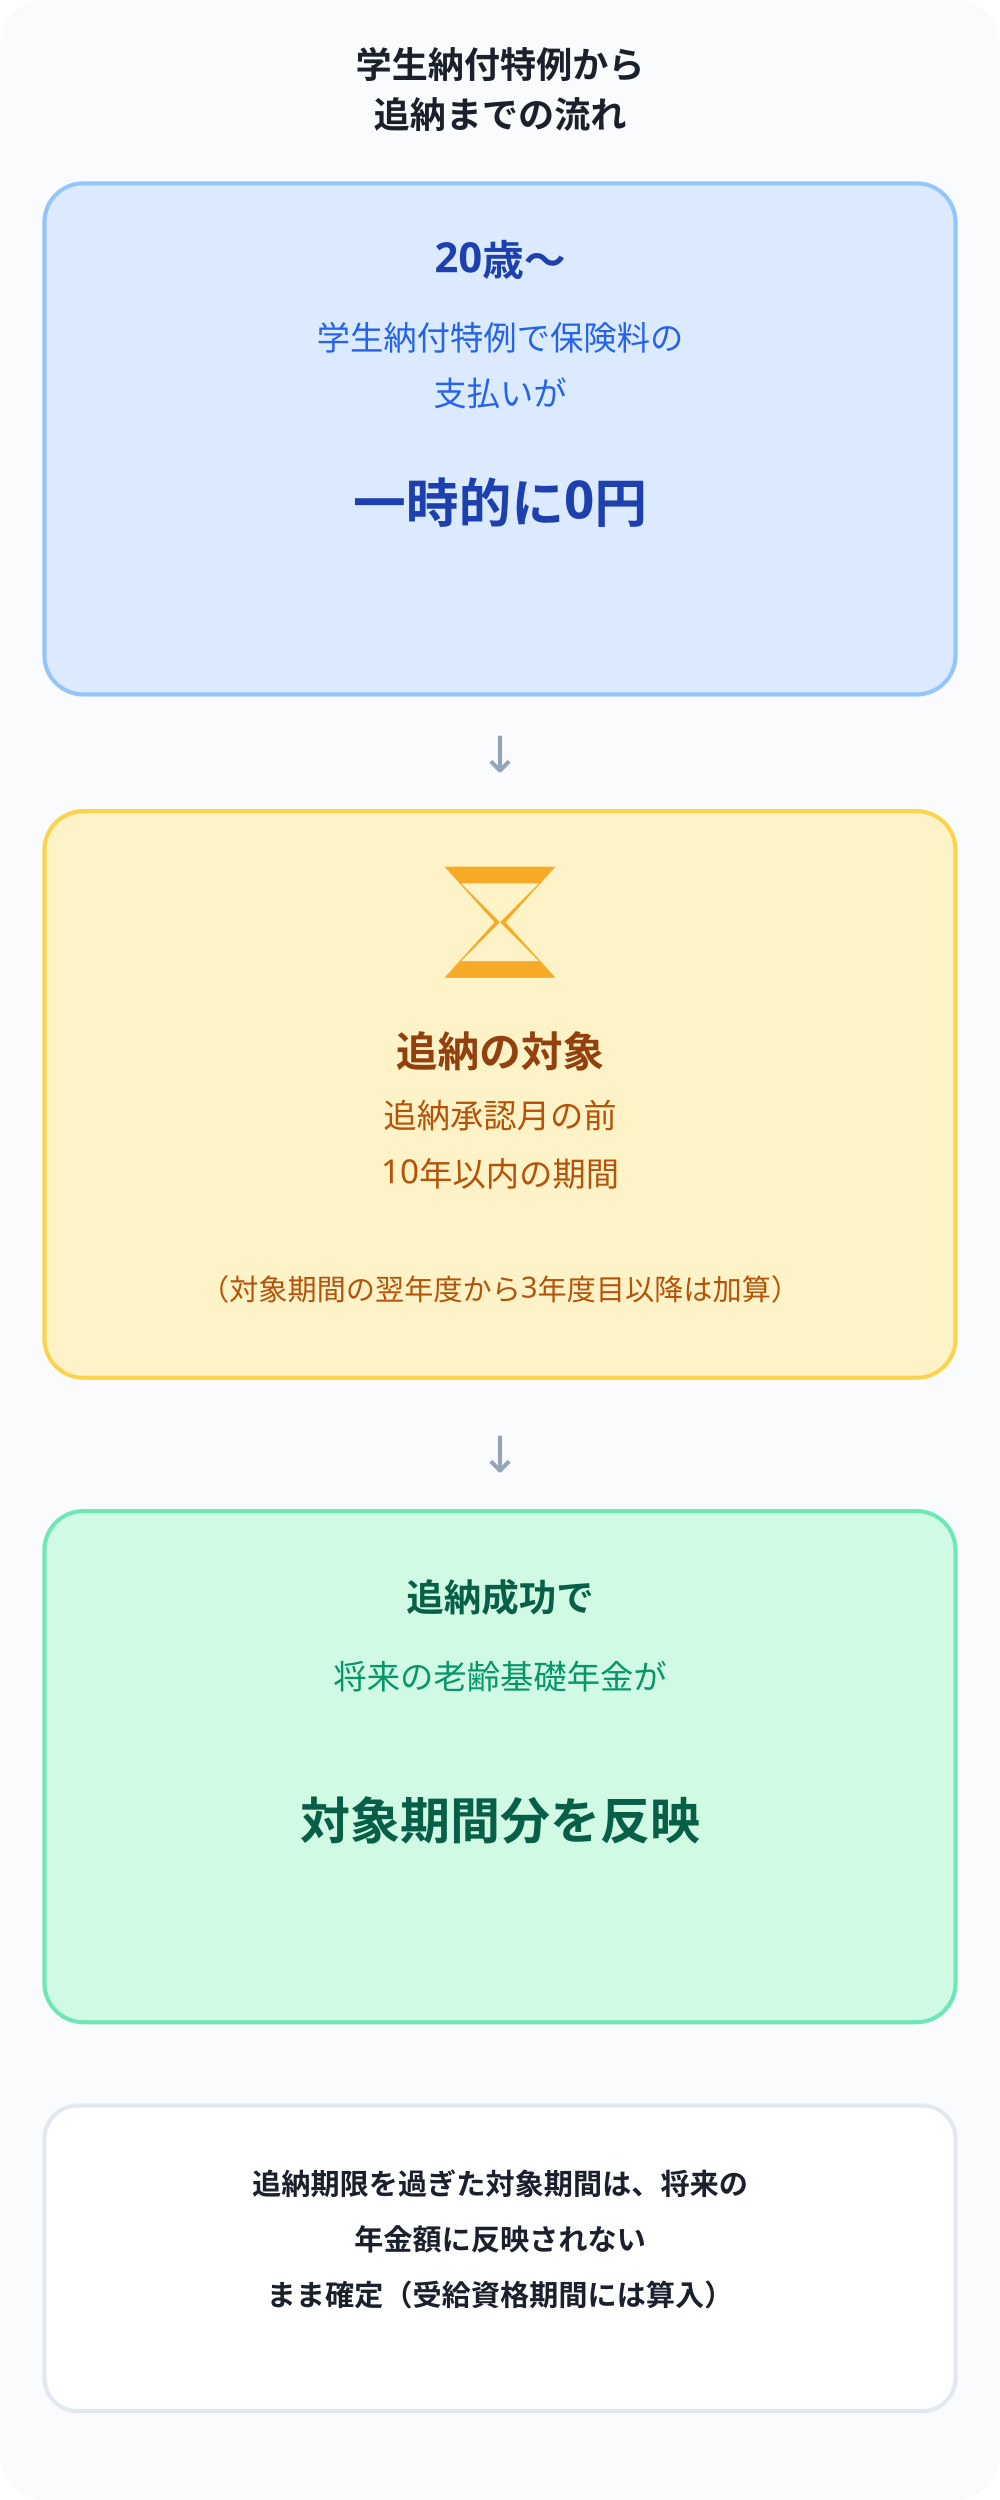
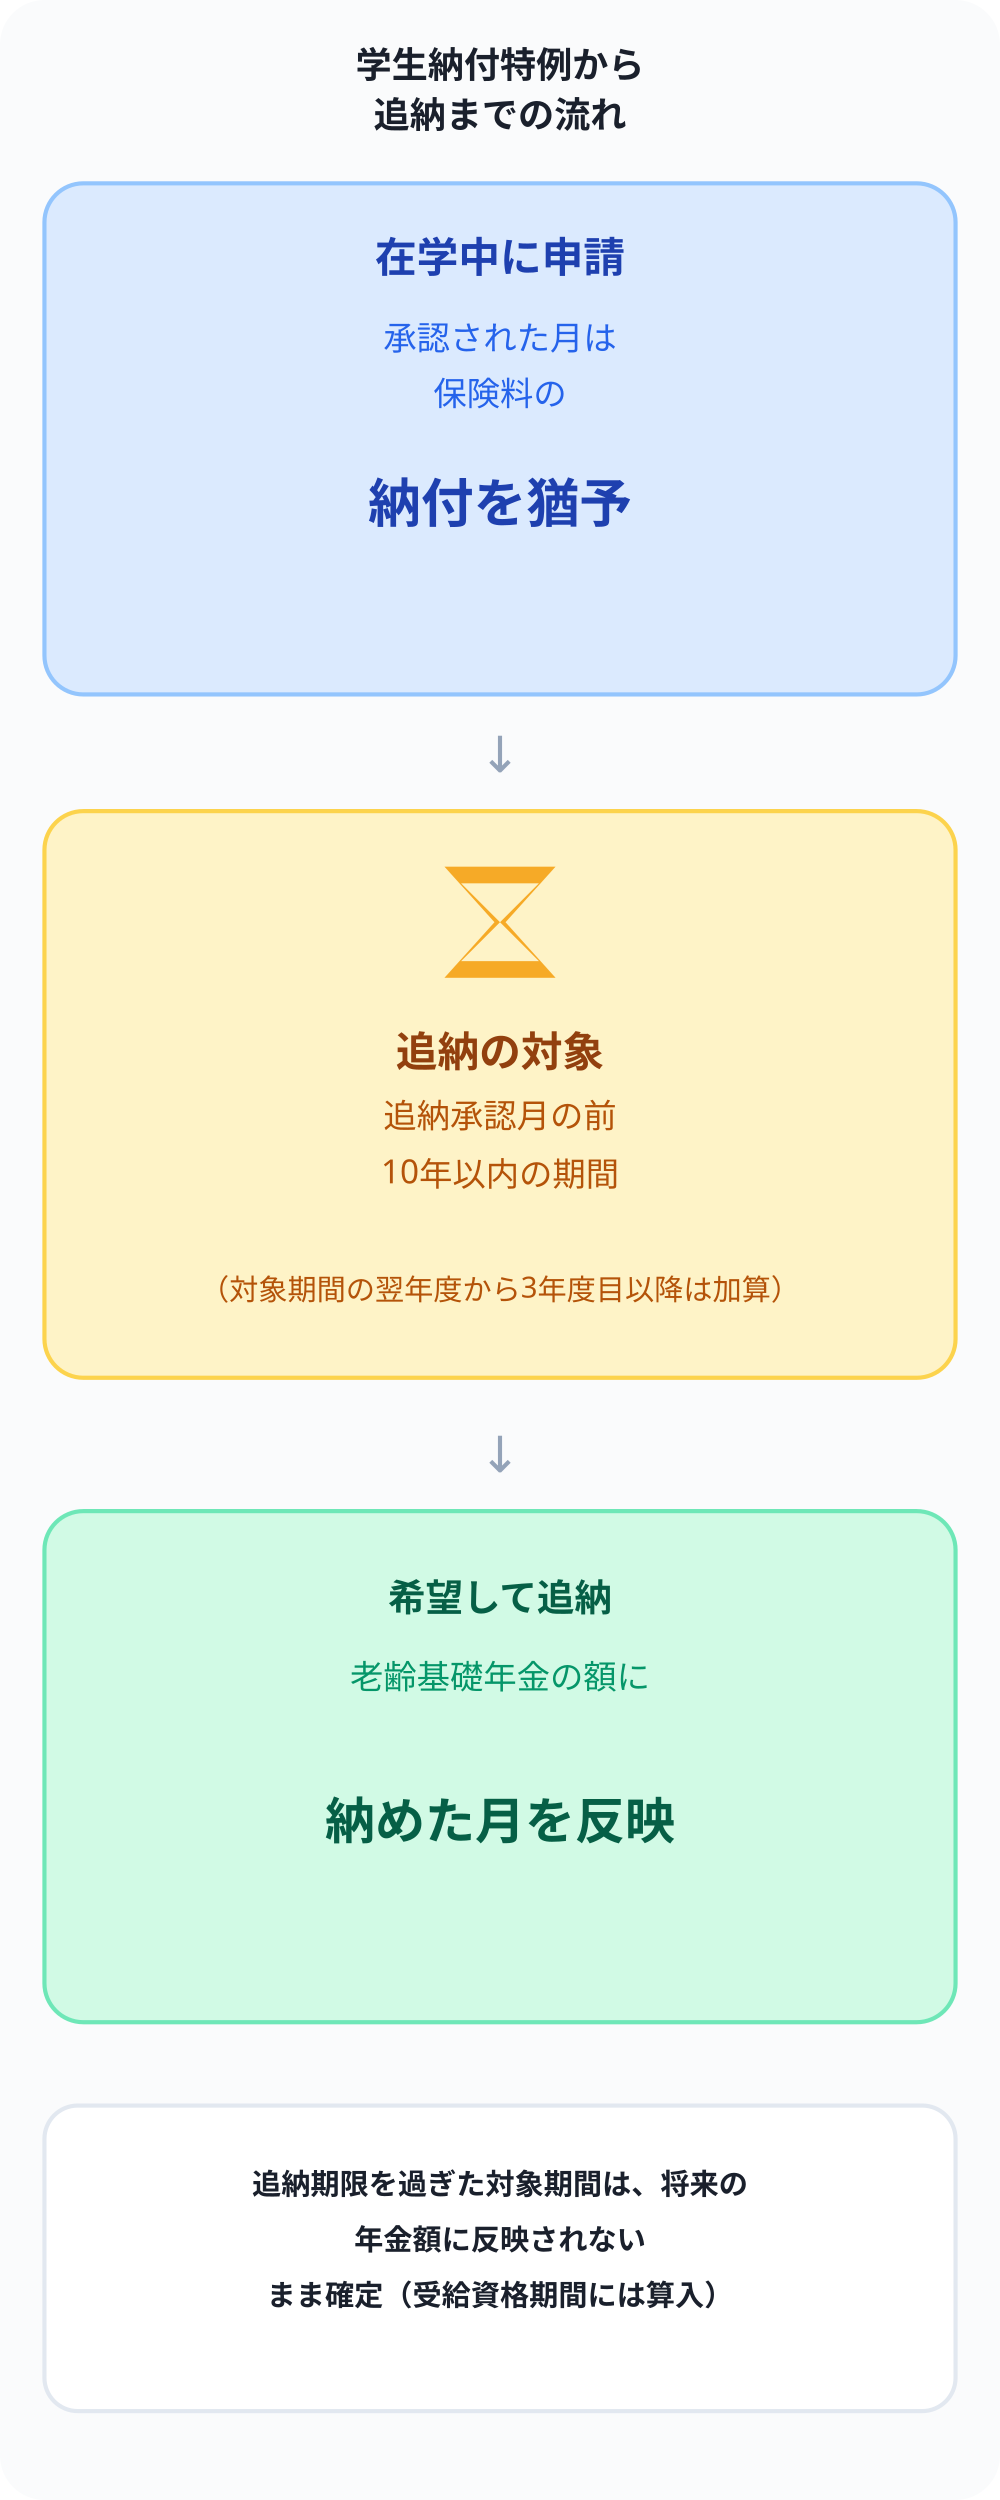
<svg xmlns="http://www.w3.org/2000/svg" viewBox="0 0 360 900" width="360" height="900" role="img" aria-labelledby="svgtitle svgdesc">
  <defs>
    <style>text{font-family:'Noto Sans JP','Hiragino Sans',sans-serif;}</style>
  </defs>
  <rect width="360" height="900" rx="16" fill="#FAFBFC" />
  <text x="180" y="28" text-anchor="middle" font-size="13" font-weight="700" fill="#1A202C">学生納付特例から</text>
  <text x="180" y="46" text-anchor="middle" font-size="13" font-weight="700" fill="#1A202C">追納までの流れ</text>
  <rect x="16" y="66" width="328" height="184" rx="14" fill="#DBEAFE" stroke="#93C5FD" stroke-width="1.5" />
-   <text x="180" y="98" text-anchor="middle" font-size="15" font-weight="700" fill="#1E40AF">20歳〜</text>
-   <text x="180" y="126" text-anchor="middle" font-size="12" fill="#2563EB">学生納付特例で保険料の</text>
-   <text x="180" y="146" text-anchor="middle" font-size="12" fill="#2563EB">支払いが</text>
-   <text x="180" y="188" text-anchor="middle" font-size="19" font-weight="700" fill="#1E40AF">一時的に0円</text>
+   <text x="180" y="98" text-anchor="middle" font-size="15" font-weight="700" fill="#1E40AF">在学中に申請</text>
+   <text x="180" y="126" text-anchor="middle" font-size="12" fill="#2563EB">承認された月は</text>
+   <text x="180" y="146" text-anchor="middle" font-size="12" fill="#2563EB">保険料の</text>
+   <text x="180" y="188" text-anchor="middle" font-size="19" font-weight="700" fill="#1E40AF">納付を猶予</text>
  <text x="180" y="278" text-anchor="middle" font-size="18" fill="#94A3B8">↓</text>
  <rect x="16" y="292" width="328" height="204" rx="14" fill="#FEF3C7" stroke="#FCD34D" stroke-width="1.5" />
  <g transform="translate(160,312)">
    <path d="M0,0 L40,0 L22,20 L40,40 L0,40 L18,20 Z" fill="#F59E0B" opacity="0.85" />
    <path d="M6,6 L34,6 L20,20 Z" fill="#FEF3C7" />
    <path d="M6,34 L34,34 L20,20 Z" fill="#FEF3C7" />
  </g>
  <text x="180" y="384" text-anchor="middle" font-size="15" font-weight="700" fill="#92400E">追納の対象</text>
  <text x="180" y="406" text-anchor="middle" font-size="12" fill="#B45309">追納承認月の前</text>
  <text x="180" y="426" text-anchor="middle" font-size="12" fill="#B45309">10年以内の期間</text>
  <text x="180" y="468" text-anchor="middle" font-size="10.5" fill="#B45309">（対象期間の翌年度から3年度目以降は加算）</text>
  <text x="180" y="530" text-anchor="middle" font-size="18" fill="#94A3B8">↓</text>
  <rect x="16" y="544" width="328" height="184" rx="14" fill="#D1FAE5" stroke="#6EE7B7" stroke-width="1.5" />
-   <text x="180" y="580" text-anchor="middle" font-size="13.5" font-weight="700" fill="#065F46">追納成功で</text>
-   <text x="180" y="608" text-anchor="middle" font-size="12" fill="#059669">将来の老齢基礎年金が</text>
-   <text x="180" y="662" text-anchor="middle" font-size="18" font-weight="700" fill="#065F46">対象期間分を反映</text>
+   <text x="180" y="580" text-anchor="middle" font-size="13.5" font-weight="700" fill="#065F46">希望して追納</text>
+   <text x="180" y="608" text-anchor="middle" font-size="12" fill="#059669">老齢基礎年金の額に</text>
+   <text x="180" y="662" text-anchor="middle" font-size="18" font-weight="700" fill="#065F46">納めた月を反映</text>
  <rect x="16" y="758" width="328" height="110" rx="12" fill="rgba(255,255,255,.9)" stroke="#E2E8F0" stroke-width="1.5" />
  <text x="180" y="790" text-anchor="middle" font-size="10.5" font-weight="700" fill="#1A202C">追納期限を過ぎた対象期間は、将来の</text>
  <text x="180" y="810" text-anchor="middle" font-size="10.5" font-weight="700" fill="#1A202C">年金額に反映されない</text>
  <text x="180" y="830" text-anchor="middle" font-size="10.5" font-weight="700" fill="#1A202C">まま確定（受給資格期間には算入）</text>
</svg>
